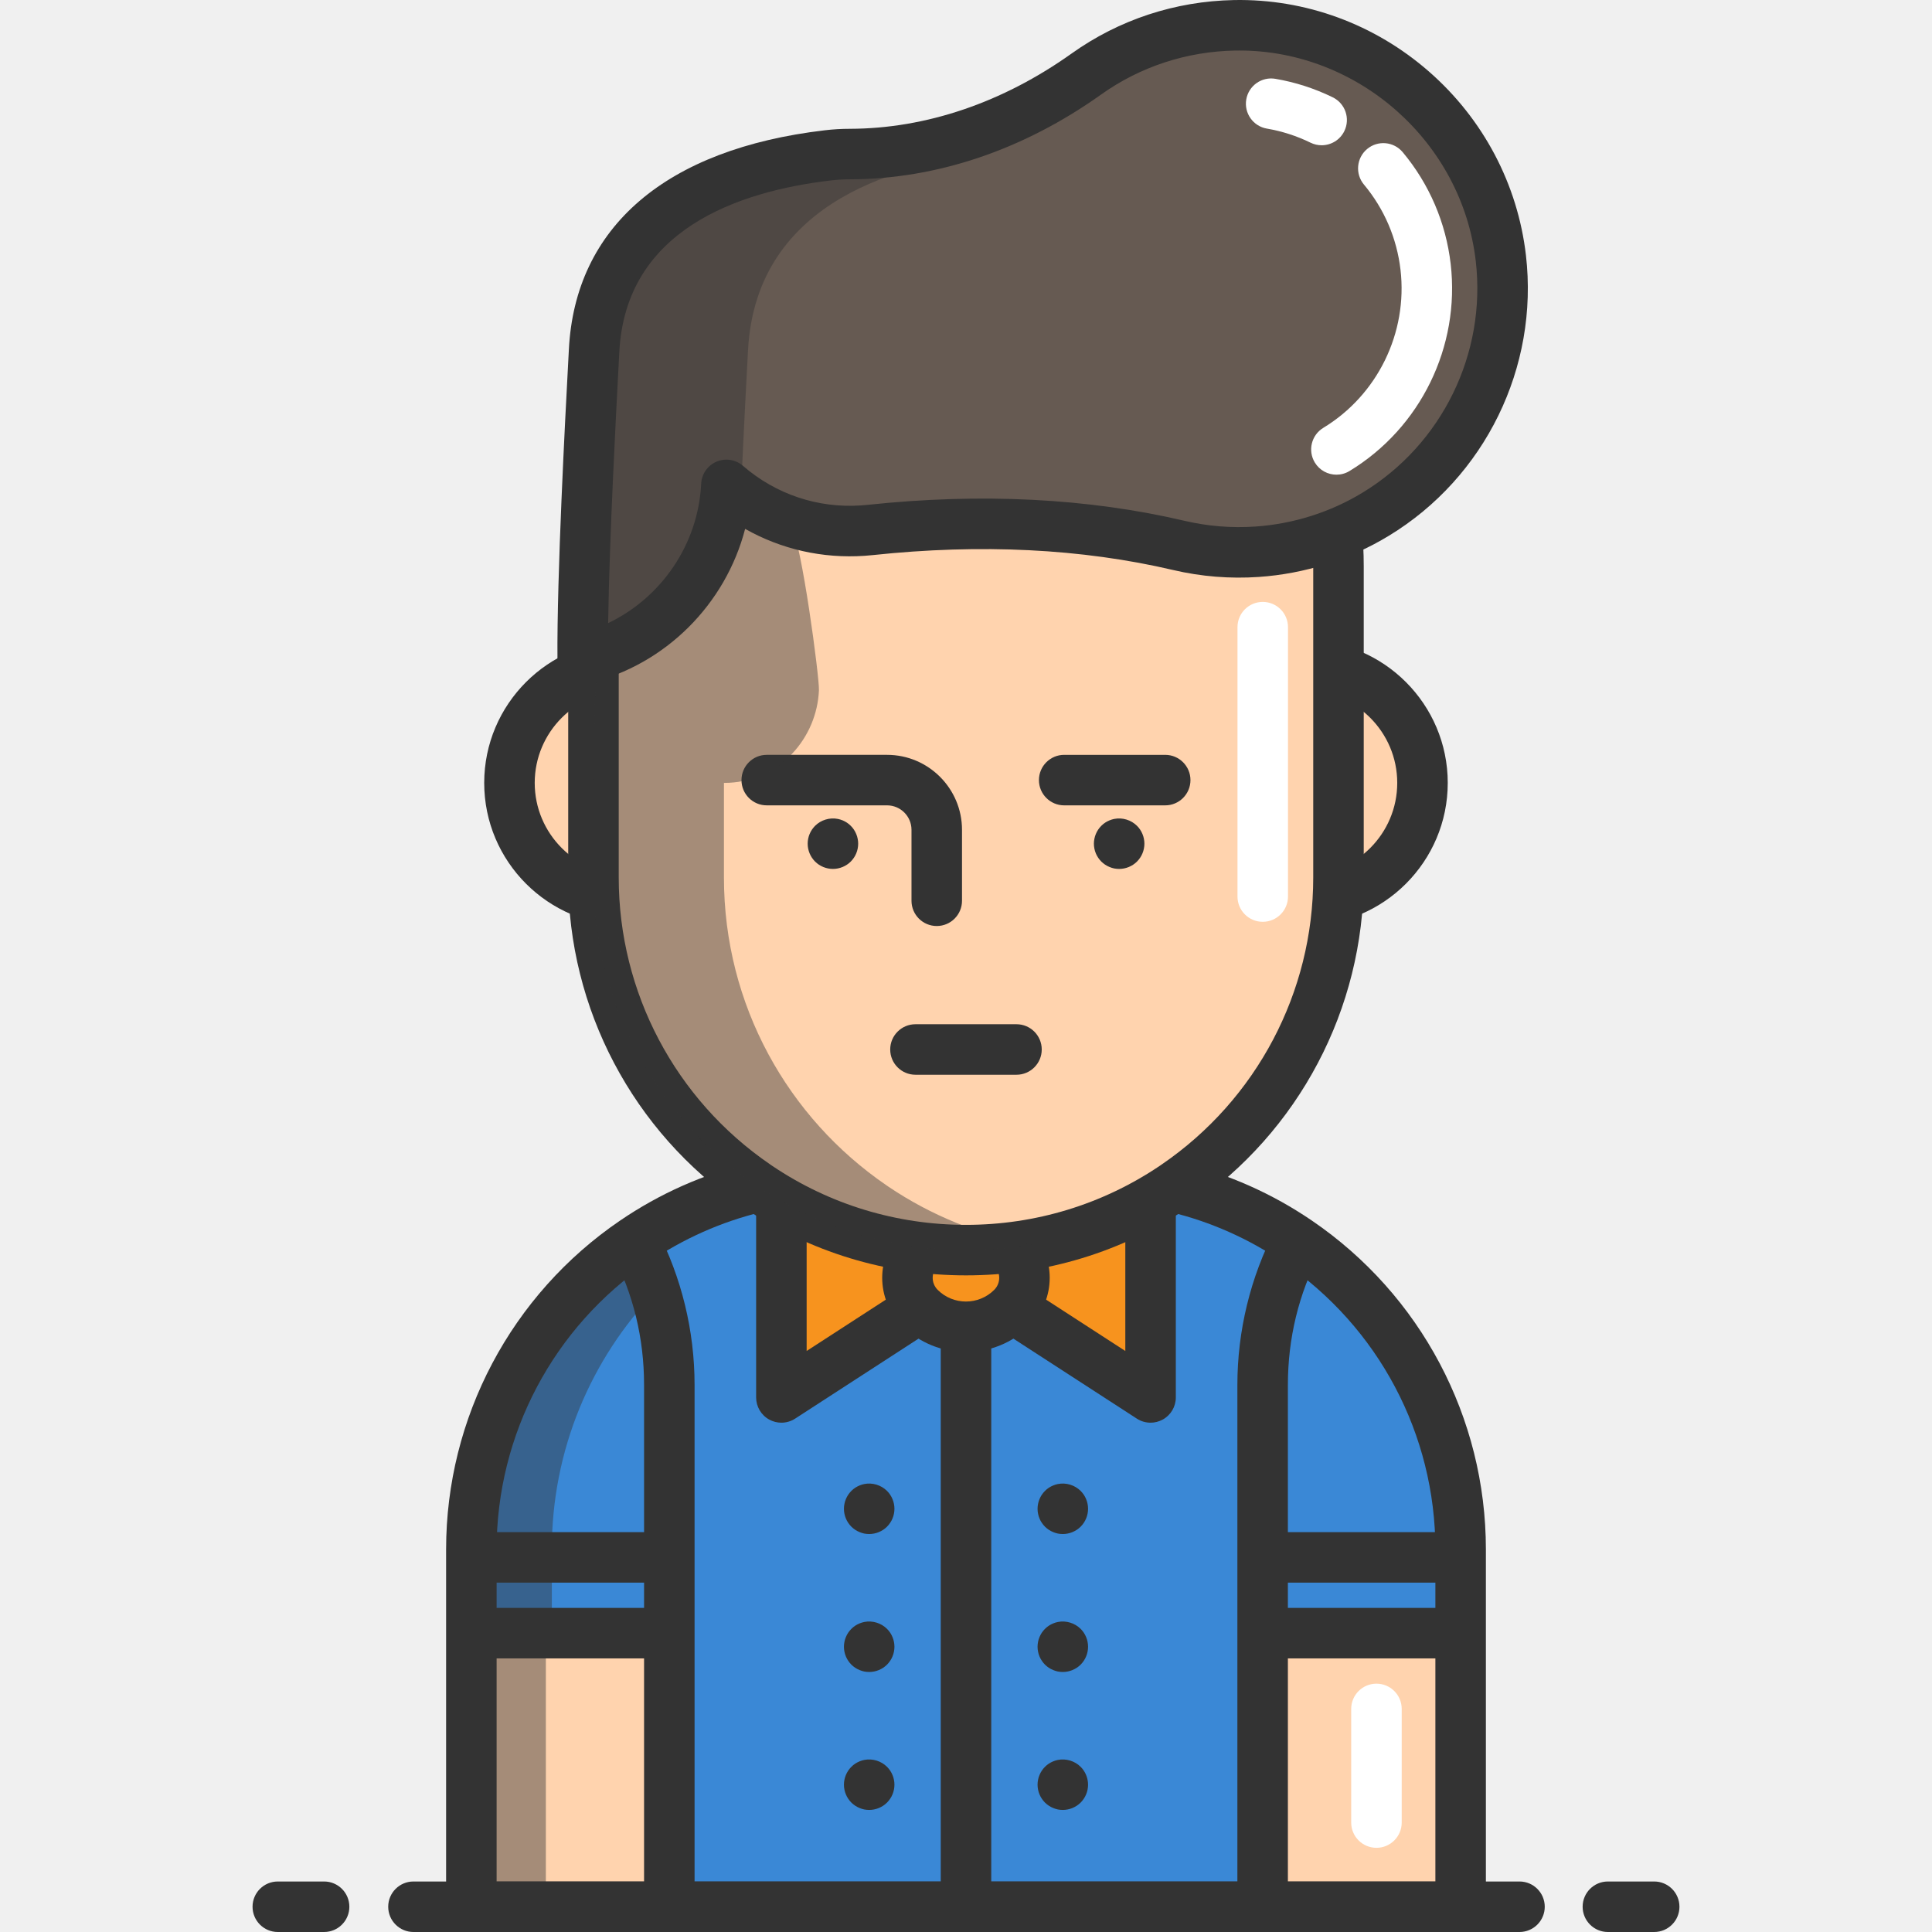
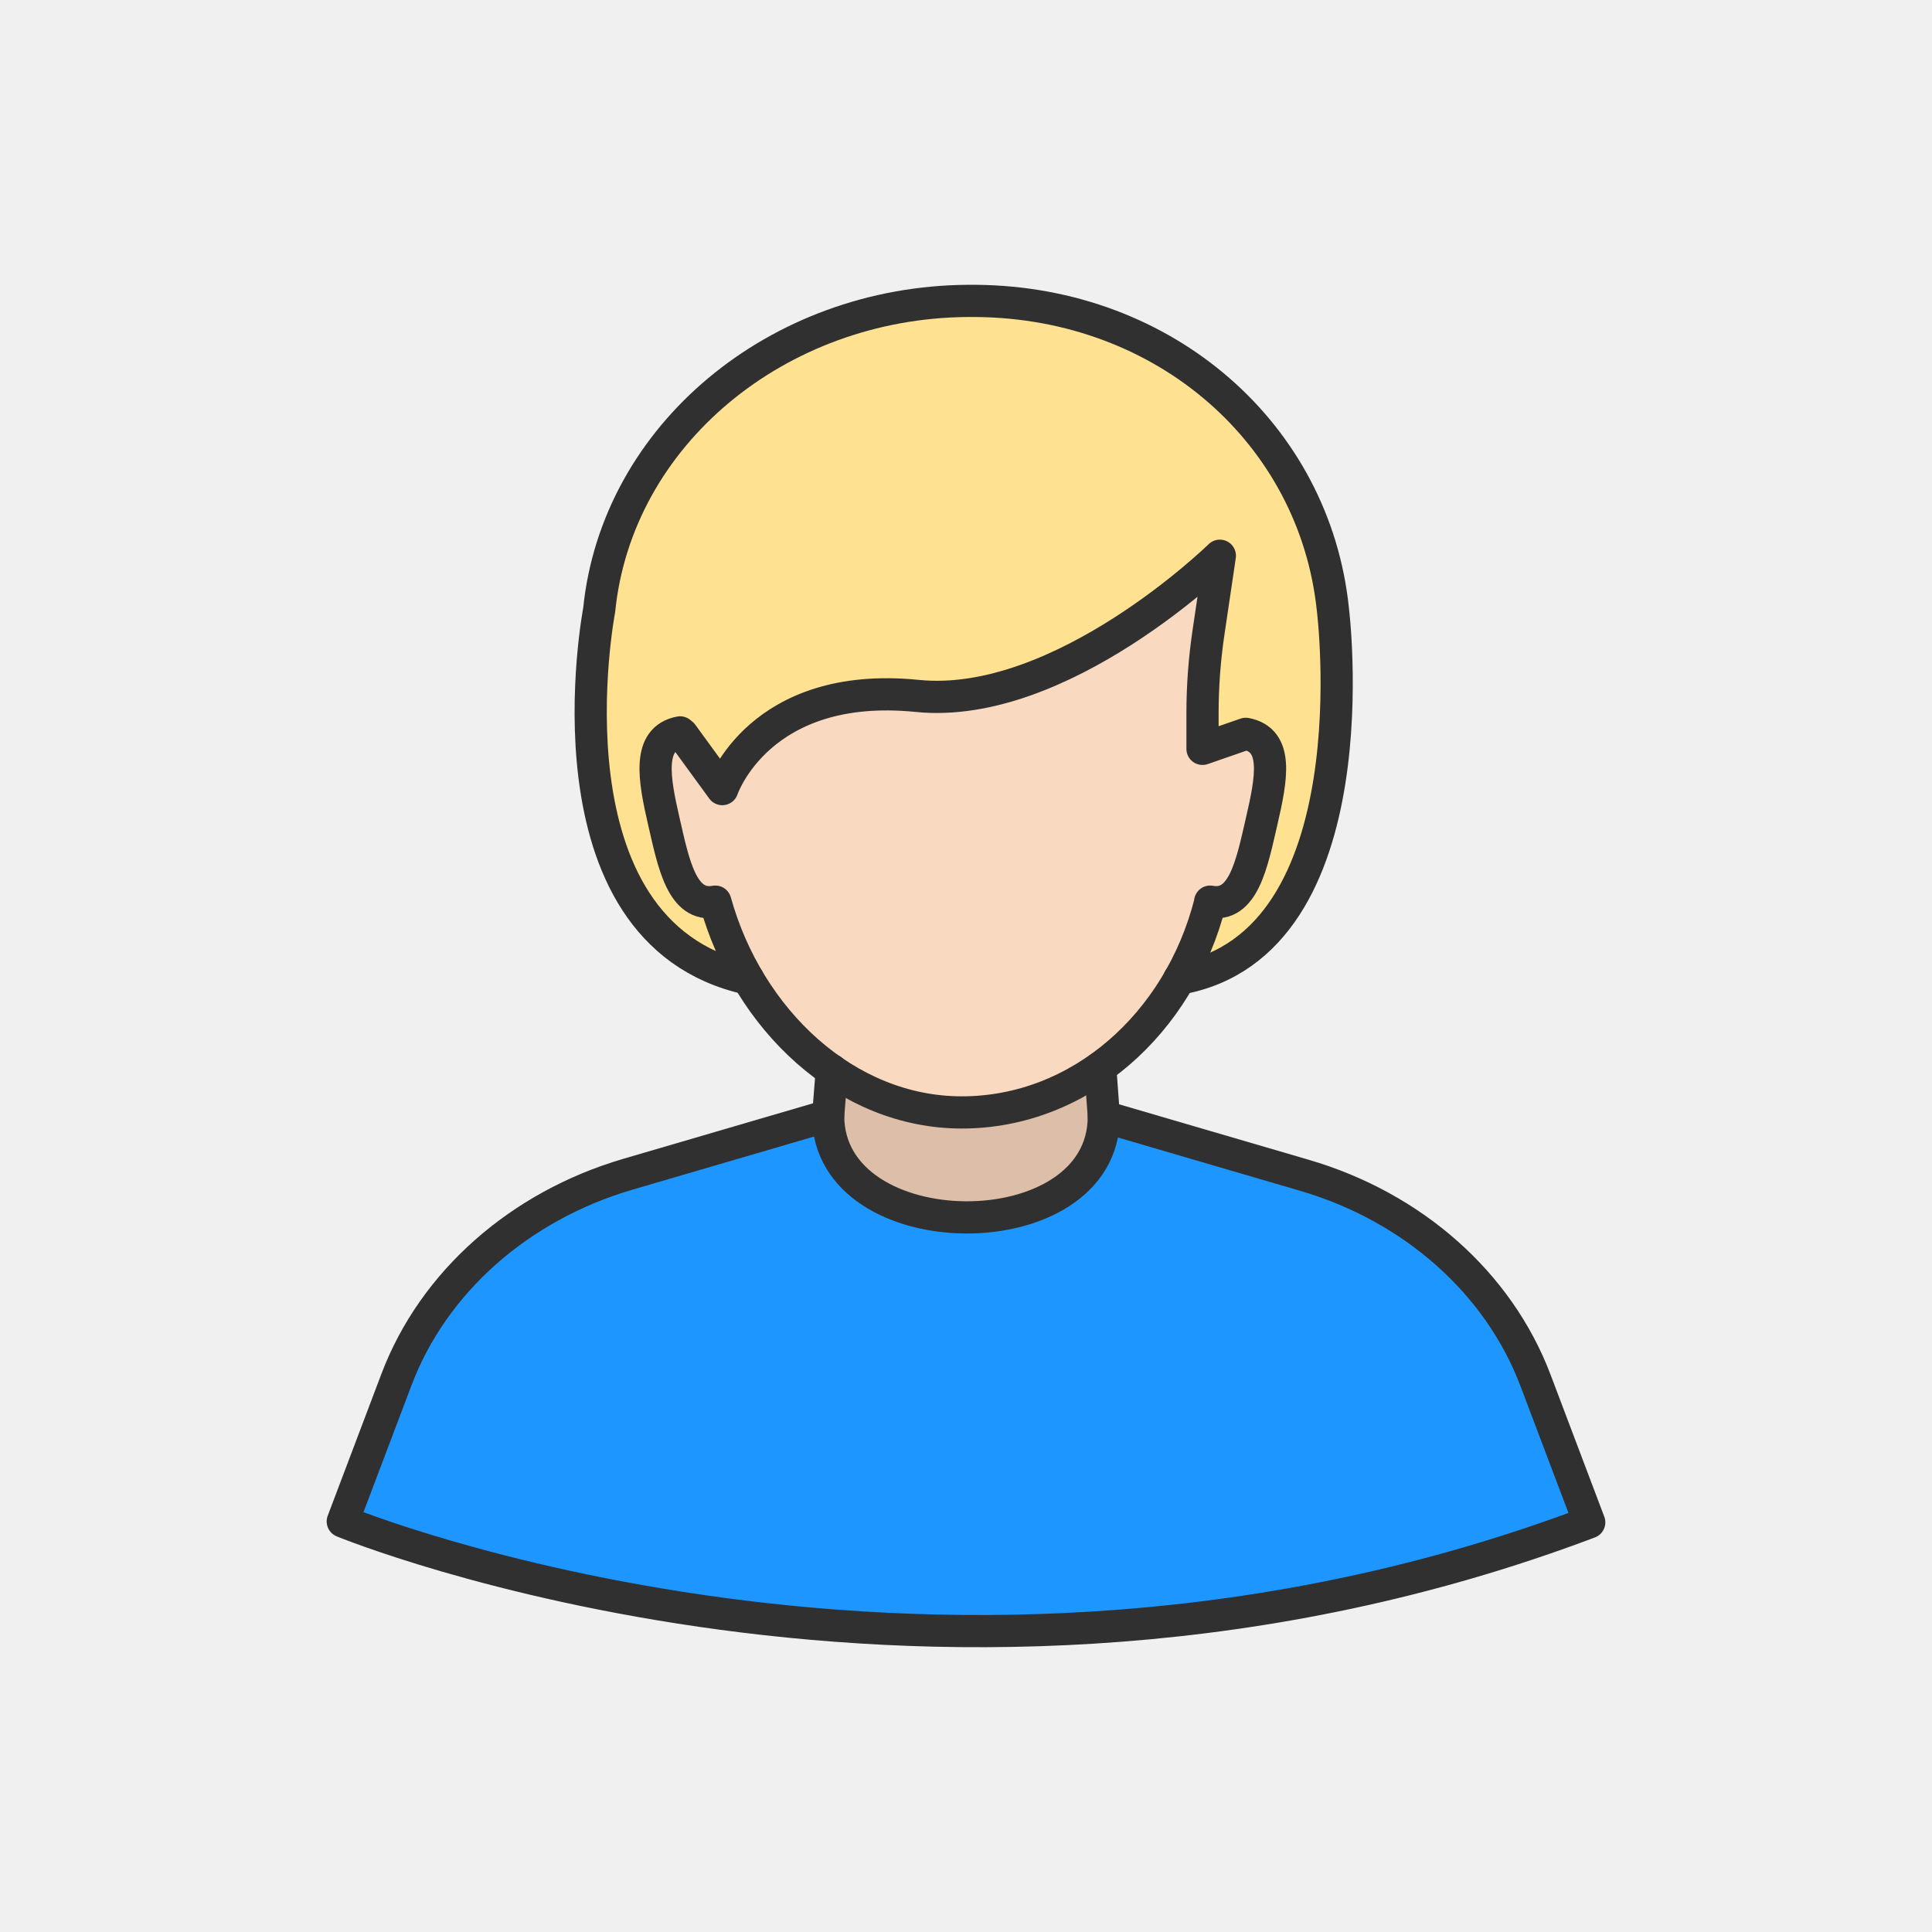
- <svg xmlns="http://www.w3.org/2000/svg" version="1.1" id="Layer_1" x="0px" y="0px" viewBox="0 0 459.001 459.001" style="enable-background:new 0 0 459.001 459.001;" xml:space="preserve">
-   <g>
-     <path style="fill:#3A88D6;" d="M278.855,281.971c0.19,0.05,0.39,0.09,0.58,0.14c10.46,2.53,20.19,6.93,28.83,12.81    c23.39,15.92,38.75,42.77,38.75,73.19v84.89h-47.04h-140.96h-47.03v-84.89c0-30.42,15.35-57.27,38.74-73.19    c8.64-5.88,18.37-10.28,28.83-12.81c0.19-0.05,0.39-0.09,0.58-0.14" />
-     <path style="fill:#FFD3AE;" d="M159.015,329.001v124h-47.03v-84.89c0-30.42,15.35-57.27,38.74-73.19    C156.025,305.121,159.015,316.711,159.015,329.001z" />
-     <path style="fill:#FFD3AE;" d="M347.015,368.111v84.89h-47.04v-124c0-12.29,2.99-23.88,8.29-34.08    C331.655,310.841,347.015,337.691,347.015,368.111z" />
-     <path style="fill:#3A88D6;" d="M347.015,368.111v19.89h-45.7h-1.34v-59c0-12.29,2.99-23.88,8.29-34.08    C331.655,310.841,347.015,337.691,347.015,368.111z" />
-     <path style="fill:#3A88D6;" d="M159.015,329.001v59h-47.03v-19.89c0-30.42,15.35-57.27,38.74-73.19    C156.025,305.121,159.015,316.711,159.015,329.001z" />
-     <path style="fill:#333333;" d="M305.975,453.001h-12v-124c0-12.816,3.101-25.558,8.966-36.846l10.648,5.533    c-5.053,9.724-7.614,20.259-7.614,31.313V453.001z" />
-     <rect x="301.315" y="382.001" style="fill:#333333;" width="47.03" height="12" />
-     <path style="fill:#FFFFFF;" d="M327.015,439.001c-3.313,0-6-2.687-6-6v-27c0-3.313,2.687-6,6-6s6,2.687,6,6v27    C333.015,436.315,330.328,439.001,327.015,439.001z" />
+ <svg xmlns="http://www.w3.org/2000/svg" style="enable-background:new 0 0 48 48;" version="1.1" viewBox="0 0 48 48" xml:space="preserve">
+   <g id="Icons">
    <g>
-       <path style="opacity:0.44;fill:#333333;enable-background:new    ;" d="M155.665,306.921c-15.21,15.89-24.56,37.45-24.56,61.19     v19.89h-19.12v-19.89c0-30.42,15.35-57.27,38.74-73.19C152.705,298.741,154.365,302.751,155.665,306.921z" />
-       <rect x="113.052" y="388.001" style="opacity:0.44;fill:#333333;enable-background:new    ;" width="16.63" height="65" />
-     </g>
-     <path style="fill:#333333;" d="M347.015,459.001h-235.03c-3.313,0-6-2.686-6-6v-84.89c0-31.306,15.463-60.521,41.364-78.15    c9.417-6.408,19.764-11.008,30.753-13.672c0.13-0.033,0.263-0.064,0.396-0.095l0.124-0.029l3.032,11.611    c-0.151,0.04-0.306,0.076-0.461,0.112l-0.124,0.029c-0.02,0.004-0.084,0.021-0.103,0.026c-9.597,2.321-18.636,6.338-26.865,11.938    c-22.615,15.392-36.116,40.898-36.116,68.229v78.891h223.03v-78.89c0-27.327-13.505-52.833-36.126-68.23    c-8.229-5.6-17.267-9.617-26.865-11.938c-0.038-0.01-0.076-0.019-0.114-0.029l-0.113-0.026c-0.154-0.036-0.309-0.072-0.46-0.111    l3.037-11.609l-1.519,5.805l1.513-5.806l0.121,0.028c0.135,0.031,0.269,0.063,0.4,0.096c10.991,2.664,21.337,7.264,30.752,13.671    c25.907,17.634,41.374,46.849,41.374,78.15v84.889C353.015,456.315,350.328,459.001,347.015,459.001z" />
-     <path style="fill:#333333;" d="M165.015,453.001h-12v-124c0-11.054-2.562-21.59-7.614-31.313l10.648-5.533    c5.865,11.289,8.966,24.03,8.966,36.846V453.001z" />
-     <rect x="111.984" y="382.001" style="fill:#333333;" width="47.03" height="12" />
-     <rect x="301.315" y="364.001" style="fill:#333333;" width="47.03" height="12" />
-     <rect x="111.984" y="364.001" style="fill:#333333;" width="47.03" height="12" />
-     <g>
-       <path style="fill:#333333;" d="M361,459.001H98.23c-3.313,0-6-2.687-6-6s2.687-6,6-6H361c3.313,0,6,2.687,6,6     S364.314,459.001,361,459.001z" />
-       <path style="fill:#333333;" d="M393,459.001h-11c-3.313,0-6-2.687-6-6s2.687-6,6-6h11c3.313,0,6,2.687,6,6     S396.314,459.001,393,459.001z" />
-       <path style="fill:#333333;" d="M77,459.001H66c-3.313,0-6-2.687-6-6s2.687-6,6-6h11c3.313,0,6,2.687,6,6     S80.314,459.001,77,459.001z" />
-     </g>
-     <g id="XMLID_15_">
-       <g>
-         <polygon style="fill:#F7931E;" points="247.56,303.571 240.45,310.681 229.49,321.641 218.53,310.681 211.42,303.571       218.53,296.461 229.49,285.501 240.45,296.461    " />
-         <polygon style="fill:#F7931E;" points="273.35,275.141 273.35,332.001 240.45,310.681 247.56,303.571 240.45,296.461    " />
-         <polygon style="fill:#F7931E;" points="218.53,296.461 211.42,303.571 218.53,310.681 185.64,332.001 185.64,275.141    " />
-       </g>
-       <g>
-         <path style="fill:#333333;" d="M229.49,321.211c-5.506,0-11.012-2.096-15.203-6.286c-6.261-6.26-6.261-16.446,0-22.706      l10.961-10.96c2.343-2.343,6.144-2.343,8.484,0l10.96,10.96c6.261,6.26,6.261,16.446,0,22.706l0,0      C240.501,319.115,234.995,321.211,229.49,321.211z M229.49,293.986l-6.719,6.718c-1.581,1.581-1.581,4.154,0,5.735      c3.706,3.704,9.732,3.704,13.437,0c1.581-1.581,1.581-4.153,0-5.734L229.49,293.986z" />
-         <path style="fill:#333333;" d="M185.64,338.001c-0.984,0-1.97-0.242-2.865-0.729c-1.932-1.05-3.135-3.073-3.135-5.271v-56.86      c0-2.199,1.203-4.222,3.135-5.271c1.932-1.05,4.283-0.959,6.129,0.237l32.89,21.32l-6.527,10.069l-23.627-15.315v34.781      l23.626-15.315l6.527,10.069l-32.89,21.32C187.913,337.677,186.777,338.001,185.64,338.001z" />
-         <path style="fill:#333333;" d="M273.35,338.001c-1.138,0-2.273-0.323-3.263-0.965l-32.899-21.32l6.525-10.07l23.637,15.317      v-34.784l-23.637,15.317l-6.525-10.07l32.899-21.32c1.846-1.197,4.198-1.286,6.128-0.236c1.932,1.05,3.135,3.073,3.135,5.271      v56.86c0,2.199-1.203,4.221-3.135,5.271C275.319,337.759,274.334,338.001,273.35,338.001z" />
-       </g>
-     </g>
-     <g>
-       <g>
-         <circle style="fill:#FFD3AE;" cx="148.927" cy="186.001" r="27.89" />
-         <circle style="fill:#FFD3AE;" cx="310.062" cy="186.001" r="27.89" />
-       </g>
-       <g>
-         <path style="fill:#333333;" d="M148.927,219.891c-18.687,0-33.89-15.203-33.89-33.89s15.203-33.89,33.89-33.89      c18.688,0,33.891,15.203,33.891,33.89S167.614,219.891,148.927,219.891z M148.927,164.111c-12.07,0-21.89,9.82-21.89,21.89      s9.819,21.89,21.89,21.89s21.891-9.82,21.891-21.89S160.997,164.111,148.927,164.111z" />
-         <path style="fill:#333333;" d="M310.063,219.891c-18.688,0-33.891-15.203-33.891-33.89s15.203-33.89,33.891-33.89      c18.687,0,33.89,15.203,33.89,33.89S328.749,219.891,310.063,219.891z M310.063,164.111c-12.07,0-21.891,9.82-21.891,21.89      s9.82,21.89,21.891,21.89s21.89-9.82,21.89-21.89S322.133,164.111,310.063,164.111z" />
-       </g>
-     </g>
-     <path style="fill:#FFD3AE;" d="M278.855,281.971c-14.1,9.49-31.08,15.03-49.36,15.03s-35.26-5.54-49.36-15.03    c-0.19-0.13-0.39-0.26-0.58-0.4c-23.28-15.94-38.56-42.72-38.56-73.07v-22.5v-51.5c0-48.877,39.623-88.5,88.5-88.5l0,0    c48.877,0,88.5,39.623,88.5,88.5v51.5v22.5c0,30.35-15.28,57.13-38.56,73.07C279.245,281.711,279.045,281.841,278.855,281.971z" />
-     <path style="fill:#333333;" d="M229.495,303.001c-18.881,0-37.107-5.551-52.711-16.052l-0.17-0.116    c-0.174-0.117-0.348-0.236-0.52-0.359c-25.736-17.656-41.1-46.798-41.1-77.973v-74c0-52.107,42.393-94.5,94.5-94.5    s94.5,42.393,94.5,94.5v74c0,31.172-15.362,60.313-41.097,77.97c-0.173,0.125-0.35,0.245-0.524,0.363l-0.13,0.088    c-0.014,0.009-0.026,0.018-0.039,0.027C266.602,297.45,248.375,303.001,229.495,303.001z M229.495,52.001    c-45.49,0-82.5,37.009-82.5,82.5v74c0,27.241,13.439,52.707,35.949,68.119c0.057,0.039,0.111,0.078,0.167,0.118    c0.07,0.052,0.145,0.1,0.217,0.149l0.196,0.133C197.1,286.157,213.009,291,229.495,291c16.484,0,32.395-4.844,46.009-14.007    l0.363-0.247c0.052-0.038,0.124-0.09,0.178-0.126c22.511-15.413,35.95-40.878,35.95-68.119v-74    C311.995,89.01,274.985,52.001,229.495,52.001z" />
-     <g>
-       <path style="fill:#333333;" d="M197.885,206.438c-1.58,0-3.13-0.64-4.24-1.75c-1.12-1.12-1.76-2.67-1.76-4.25s0.64-3.12,1.76-4.24     c1.39-1.39,3.46-2.03,5.41-1.64c0.39,0.08,0.76,0.19,1.13,0.34c0.36,0.15,0.71,0.34,1.03,0.55c0.33,0.22,0.64,0.47,0.91,0.75     c0.28,0.28,0.53,0.58,0.75,0.91s0.4,0.68,0.55,1.04c0.15,0.36,0.27,0.74,0.34,1.12c0.08,0.39,0.12,0.78,0.12,1.17     s-0.04,0.79-0.12,1.18c-0.07,0.38-0.19,0.76-0.34,1.12s-0.33,0.71-0.55,1.03c-0.22,0.33-0.47,0.64-0.75,0.92     C201.015,205.798,199.465,206.438,197.885,206.438z" />
-       <path style="fill:#333333;" d="M265.885,206.438c-0.39,0-0.79-0.04-1.17-0.11c-0.38-0.08-0.76-0.2-1.12-0.35     c-0.37-0.15-0.71-0.33-1.04-0.55c-0.33-0.22-0.64-0.47-0.91-0.74c-0.28-0.28-0.53-0.59-0.75-0.92c-0.22-0.32-0.4-0.67-0.55-1.03     s-0.27-0.74-0.34-1.12c-0.08-0.39-0.12-0.79-0.12-1.18s0.04-0.78,0.12-1.17c0.07-0.38,0.19-0.76,0.34-1.12s0.33-0.71,0.55-1.04     c0.22-0.33,0.47-0.63,0.75-0.91c0.27-0.28,0.58-0.53,0.91-0.75c0.33-0.21,0.67-0.4,1.04-0.55c0.36-0.15,0.74-0.26,1.12-0.34     c1.95-0.39,4.02,0.25,5.41,1.64c0.28,0.28,0.53,0.58,0.75,0.91s0.4,0.68,0.55,1.04s0.27,0.74,0.34,1.12     c0.08,0.39,0.12,0.78,0.12,1.17s-0.04,0.79-0.12,1.18c-0.07,0.38-0.19,0.76-0.34,1.12s-0.33,0.71-0.55,1.03     c-0.22,0.33-0.47,0.64-0.75,0.92C269.015,205.798,267.465,206.438,265.885,206.438z" />
-     </g>
-     <g>
-       <path style="fill:#333333;" d="M222.552,220.001c-3.313,0-6-2.687-6-6v-16.857c0-3.204-2.606-5.81-5.811-5.81h-28.58     c-3.313,0-6-2.687-6-6s2.687-6,6-6h28.58c9.82,0,17.811,7.989,17.811,17.81v16.857     C228.552,217.315,225.865,220.001,222.552,220.001z" />
-       <path style="fill:#333333;" d="M276.828,191.335h-24c-3.313,0-6-2.687-6-6s2.687-6,6-6h24c3.313,0,6,2.687,6,6     S280.142,191.335,276.828,191.335z" />
-     </g>
-     <g>
-       <path style="fill:#333333;" d="M241.495,255.335h-24c-3.313,0-6-2.687-6-6s2.687-6,6-6h24c3.313,0,6,2.687,6,6     S244.809,255.335,241.495,255.335z" />
-     </g>
-     <path style="opacity:0.44;fill:#333333;enable-background:new    ;" d="M211.135,281.971c10.02,6.74,21.5,11.49,33.86,13.68    c-5.03,0.89-10.21,1.35-15.5,1.35c-18.28,0-35.26-5.54-49.36-15.03c-0.19-0.13-0.39-0.26-0.58-0.4    c-23.28-15.94-38.56-42.72-38.56-73.07v-22.5c0-139,54.89-137.301,54.89-134.411l-10.384,15.807    c-15.364,23.387-11.848,34.546,2.499,57.604c2.423,3.895,6.693,35.922,6.562,38.994c-0.483,11.29-9.201,21.36-21.338,21.975    c-0.407,0.021-0.817,0.031-1.229,0.031v22.5c0,30.35,15.28,57.13,38.56,73.07C210.745,281.711,210.945,281.841,211.135,281.971z" />
-     <g>
-       <path style="fill:#665A52;" d="M172.58,115.202c-0.96,19.87-14.99,36.68-34.14,41.31c-0.17-22.1,2.39-66.91,2.7-73.1     c1.82-36.86,38.49-44.5,55.51-46.5c1.77-0.21,3.52-0.31,5.24-0.31c20.27-0.04,39.71-7.26,56.21-19.02     c9.89-7.05,21.98-11.31,35.17-11.57c32.02-0.61,59.61,23.52,63.3,55.32c2.94,25.35-9.56,48.59-29.73,60.83     c-8.27,5.04-17.85,8.21-28.17,8.92c-6.41,0.44-12.65-0.11-18.59-1.5c-24.02-5.63-48.82-6.28-73.36-3.67     c-0.57,0.06-1.14,0.11-1.72,0.15C192.7,126.902,181.22,122.692,172.58,115.202z" />
-     </g>
-     <g style="opacity:0.44;">
-       <path style="fill:#333333;" d="M177.708,83.413c1.82-36.86,38.49-44.5,55.51-46.5c1.77-0.21-11.058-0.35-31.328-0.31     c-1.72,0-3.47,0.1-5.24,0.31c-17.02,2-53.69,9.64-55.51,46.5c-0.31,6.19-2.87,51-2.7,73.1c19.15-4.63,33.18-21.44,34.14-41.31     c1.098,0.952,2.243,1.849,3.428,2.692C176.706,101.557,177.539,86.777,177.708,83.413z" />
-     </g>
-     <path style="fill:#333333;" d="M138.44,162.512c-1.325,0-2.627-0.439-3.692-1.271c-1.443-1.127-2.293-2.852-2.308-4.683    c-0.152-19.837,1.866-57.648,2.53-70.073c0.082-1.54,0.144-2.691,0.178-3.373c1.441-29.196,23.035-47.721,60.802-52.159    c1.962-0.233,3.963-0.351,5.94-0.351c18.105-0.036,36.342-6.228,52.728-17.906c11.254-8.022,24.579-12.408,38.534-12.683    c16.998-0.327,33.438,5.71,46.34,16.988c12.899,11.275,21.08,26.773,23.037,43.64c3.086,26.607-9.701,52.769-32.577,66.651    c-9.257,5.641-19.936,9.023-30.87,9.776c-6.849,0.471-13.699-0.083-20.369-1.644c-21.686-5.083-45.694-6.275-71.358-3.546    c-0.648,0.068-1.289,0.125-1.941,0.17c-10.027,0.685-19.823-1.558-28.387-6.398c-4.627,17.83-18.835,32.259-37.177,36.694    C139.383,162.457,138.91,162.512,138.44,162.512z M294.437,12.001c-0.352,0-0.7,0.003-1.053,0.01    c-11.524,0.227-22.523,3.843-31.802,10.457c-18.424,13.131-39.061,20.094-59.681,20.134c-1.519,0-3.044,0.09-4.545,0.268    c-22.124,2.6-48.79,11.794-50.224,40.838c-0.035,0.693-0.098,1.859-0.181,3.417c-0.572,10.728-2.163,40.52-2.47,60.909    c12.662-6.037,21.41-18.747,22.104-33.121c0.111-2.294,1.521-4.324,3.634-5.227c2.114-0.903,4.554-0.521,6.29,0.983    c7.809,6.77,17.793,10.111,28.08,9.407c0.504-0.035,1.002-0.079,1.501-0.131c27.001-2.872,52.357-1.595,75.357,3.795    c5.504,1.288,11.159,1.744,16.81,1.356c9.023-0.621,17.827-3.407,25.459-8.058c18.887-11.461,29.438-33.054,26.892-55.015    C347.333,33.782,322.765,12.001,294.437,12.001z" />
-     <path style="fill:#FFFFFF;" d="M317.508,112.775c-2.028,0-4.007-1.028-5.135-2.888c-1.72-2.833-0.816-6.523,2.016-8.242    c12.881-7.817,20.08-22.554,18.342-37.546c-0.869-7.483-3.873-14.486-8.688-20.25c-2.124-2.543-1.784-6.327,0.759-8.451    c2.545-2.124,6.326-1.784,8.452,0.759c6.316,7.563,10.257,16.747,11.396,26.559c2.277,19.638-7.157,38.945-24.035,49.188    C319.642,112.494,318.568,112.775,317.508,112.775z" />
-     <path style="fill:#FFFFFF;" d="M313.989,34.511c-0.884,0-1.782-0.197-2.631-0.611c-3.282-1.605-6.771-2.731-10.371-3.347    c-3.267-0.559-5.461-3.66-4.902-6.926c0.558-3.266,3.656-5.461,6.926-4.902c4.728,0.809,9.31,2.287,13.619,4.395    c2.977,1.456,4.21,5.049,2.754,8.026C318.344,33.274,316.21,34.511,313.989,34.511z" />
-     <polygon style="fill:#333333;" points="178.58,115.203 166.58,115.203 178.58,115.193  " />
-     <path style="fill:#FFFFFF;" d="M300,219.001c-3.313,0-6-2.687-6-6v-64c0-3.313,2.687-6,6-6s6,2.687,6,6v64    C306,216.315,303.314,219.001,300,219.001z" />
-     <rect x="223.5" y="315.001" style="fill:#333333;" width="12" height="138" />
-     <g>
-       <g>
-         <g>
-           <path style="fill:#333333;" d="M252.5,364.452c-0.39,0-0.79-0.04-1.17-0.11c-0.38-0.08-0.76-0.2-1.12-0.35       c-0.37-0.15-0.71-0.33-1.04-0.55c-0.33-0.22-0.64-0.47-0.91-0.74c-0.28-0.28-0.53-0.59-0.75-0.92c-0.22-0.32-0.4-0.67-0.55-1.03       c-0.15-0.36-0.27-0.74-0.34-1.12c-0.08-0.39-0.12-0.79-0.12-1.18c0-0.39,0.04-0.78,0.12-1.17c0.07-0.38,0.19-0.76,0.34-1.12       s0.33-0.71,0.55-1.04c0.22-0.33,0.47-0.63,0.75-0.91c0.27-0.28,0.58-0.53,0.91-0.75c0.33-0.21,0.67-0.4,1.04-0.55       c0.36-0.15,0.74-0.26,1.12-0.34c1.95-0.39,4.02,0.25,5.41,1.64c0.28,0.28,0.53,0.58,0.75,0.91c0.22,0.33,0.4,0.68,0.55,1.04       c0.15,0.36,0.27,0.74,0.34,1.12c0.08,0.39,0.12,0.78,0.12,1.17s-0.04,0.79-0.12,1.18c-0.07,0.38-0.19,0.76-0.34,1.12       s-0.33,0.71-0.55,1.03c-0.22,0.33-0.47,0.64-0.75,0.92C255.63,363.812,254.08,364.452,252.5,364.452z" />
-         </g>
-         <g>
-           <path style="fill:#333333;" d="M252.5,430.001c-0.39,0-0.79-0.04-1.17-0.11c-0.38-0.08-0.76-0.2-1.12-0.35       c-0.37-0.15-0.71-0.33-1.04-0.55c-0.33-0.22-0.64-0.47-0.91-0.74c-0.28-0.28-0.53-0.59-0.75-0.92c-0.22-0.32-0.4-0.67-0.55-1.03       c-0.15-0.36-0.27-0.74-0.34-1.12c-0.08-0.39-0.12-0.79-0.12-1.18c0-0.39,0.04-0.78,0.12-1.17c0.07-0.38,0.19-0.76,0.34-1.12       s0.33-0.71,0.55-1.04c0.22-0.33,0.47-0.63,0.75-0.91c0.27-0.28,0.58-0.53,0.91-0.75c0.33-0.21,0.67-0.4,1.04-0.55       c0.36-0.15,0.74-0.26,1.12-0.34c1.95-0.39,4.02,0.25,5.41,1.64c0.28,0.28,0.53,0.58,0.75,0.91c0.22,0.33,0.4,0.68,0.55,1.04       c0.15,0.36,0.27,0.74,0.34,1.12c0.08,0.39,0.12,0.78,0.12,1.17s-0.04,0.79-0.12,1.18c-0.07,0.38-0.19,0.76-0.34,1.12       s-0.33,0.71-0.55,1.03c-0.22,0.33-0.47,0.64-0.75,0.92C255.63,429.361,254.08,430.001,252.5,430.001z" />
-         </g>
-         <g>
-           <path style="fill:#333333;" d="M252.5,397.227c-0.39,0-0.79-0.04-1.17-0.11c-0.38-0.08-0.76-0.2-1.12-0.35       c-0.37-0.15-0.71-0.33-1.04-0.55c-0.33-0.22-0.64-0.47-0.91-0.74c-0.28-0.28-0.53-0.59-0.75-0.92c-0.22-0.32-0.4-0.67-0.55-1.03       c-0.15-0.36-0.27-0.74-0.34-1.12c-0.08-0.39-0.12-0.79-0.12-1.18c0-0.39,0.04-0.78,0.12-1.17c0.07-0.38,0.19-0.76,0.34-1.12       s0.33-0.71,0.55-1.04c0.22-0.33,0.47-0.63,0.75-0.91c0.27-0.28,0.58-0.53,0.91-0.75c0.33-0.21,0.67-0.4,1.04-0.55       c0.36-0.15,0.74-0.26,1.12-0.34c1.95-0.39,4.02,0.25,5.41,1.64c0.28,0.28,0.53,0.58,0.75,0.91c0.22,0.33,0.4,0.68,0.55,1.04       c0.15,0.36,0.27,0.74,0.34,1.12c0.08,0.39,0.12,0.78,0.12,1.17s-0.04,0.79-0.12,1.18c-0.07,0.38-0.19,0.76-0.34,1.12       s-0.33,0.71-0.55,1.03c-0.22,0.33-0.47,0.64-0.75,0.92C255.63,396.587,254.08,397.227,252.5,397.227z" />
-         </g>
-       </g>
-       <g>
-         <g>
-           <path style="fill:#333333;" d="M206.5,364.452c-0.39,0-0.79-0.04-1.17-0.11c-0.38-0.08-0.76-0.2-1.12-0.35       c-0.37-0.15-0.71-0.33-1.04-0.55c-0.33-0.22-0.64-0.47-0.91-0.74c-0.28-0.28-0.53-0.59-0.75-0.92c-0.22-0.32-0.4-0.67-0.55-1.03       c-0.15-0.36-0.27-0.74-0.34-1.12c-0.08-0.39-0.12-0.79-0.12-1.18c0-0.39,0.04-0.78,0.12-1.17c0.07-0.38,0.19-0.76,0.34-1.12       s0.33-0.71,0.55-1.04c0.22-0.33,0.47-0.63,0.75-0.91c0.27-0.28,0.58-0.53,0.91-0.75c0.33-0.21,0.67-0.4,1.04-0.55       c0.36-0.15,0.74-0.26,1.12-0.34c1.95-0.39,4.02,0.25,5.41,1.64c0.28,0.28,0.53,0.58,0.75,0.91c0.22,0.33,0.4,0.68,0.55,1.04       c0.15,0.36,0.27,0.74,0.34,1.12c0.08,0.39,0.12,0.78,0.12,1.17s-0.04,0.79-0.12,1.18c-0.07,0.38-0.19,0.76-0.34,1.12       s-0.33,0.71-0.55,1.03c-0.22,0.33-0.47,0.64-0.75,0.92C209.63,363.812,208.08,364.452,206.5,364.452z" />
-         </g>
-         <g>
-           <path style="fill:#333333;" d="M206.5,430.001c-0.39,0-0.79-0.04-1.17-0.11c-0.38-0.08-0.76-0.2-1.12-0.35       c-0.37-0.15-0.71-0.33-1.04-0.55c-0.33-0.22-0.64-0.47-0.91-0.74c-0.28-0.28-0.53-0.59-0.75-0.92c-0.22-0.32-0.4-0.67-0.55-1.03       c-0.15-0.36-0.27-0.74-0.34-1.12c-0.08-0.39-0.12-0.79-0.12-1.18c0-0.39,0.04-0.78,0.12-1.17c0.07-0.38,0.19-0.76,0.34-1.12       s0.33-0.71,0.55-1.04c0.22-0.33,0.47-0.63,0.75-0.91c0.27-0.28,0.58-0.53,0.91-0.75c0.33-0.21,0.67-0.4,1.04-0.55       c0.36-0.15,0.74-0.26,1.12-0.34c1.95-0.39,4.02,0.25,5.41,1.64c0.28,0.28,0.53,0.58,0.75,0.91c0.22,0.33,0.4,0.68,0.55,1.04       c0.15,0.36,0.27,0.74,0.34,1.12c0.08,0.39,0.12,0.78,0.12,1.17s-0.04,0.79-0.12,1.18c-0.07,0.38-0.19,0.76-0.34,1.12       s-0.33,0.71-0.55,1.03c-0.22,0.33-0.47,0.64-0.75,0.92C209.63,429.361,208.08,430.001,206.5,430.001z" />
-         </g>
-         <g>
-           <path style="fill:#333333;" d="M206.5,397.227c-0.39,0-0.79-0.04-1.17-0.11c-0.38-0.08-0.76-0.2-1.12-0.35       c-0.37-0.15-0.71-0.33-1.04-0.55c-0.33-0.22-0.64-0.47-0.91-0.74c-0.28-0.28-0.53-0.59-0.75-0.92c-0.22-0.32-0.4-0.67-0.55-1.03       c-0.15-0.36-0.27-0.74-0.34-1.12c-0.08-0.39-0.12-0.79-0.12-1.18c0-0.39,0.04-0.78,0.12-1.17c0.07-0.38,0.19-0.76,0.34-1.12       s0.33-0.71,0.55-1.04c0.22-0.33,0.47-0.63,0.75-0.91c0.27-0.28,0.58-0.53,0.91-0.75c0.33-0.21,0.67-0.4,1.04-0.55       c0.36-0.15,0.74-0.26,1.12-0.34c1.95-0.39,4.02,0.25,5.41,1.64c0.28,0.28,0.53,0.58,0.75,0.91c0.22,0.33,0.4,0.68,0.55,1.04       c0.15,0.36,0.27,0.74,0.34,1.12c0.08,0.39,0.12,0.78,0.12,1.17s-0.04,0.79-0.12,1.18c-0.07,0.38-0.19,0.76-0.34,1.12       s-0.33,0.71-0.55,1.03c-0.22,0.33-0.47,0.64-0.75,0.92C209.63,396.587,208.08,397.227,206.5,397.227z" />
-         </g>
-       </g>
+       <path d="M20.666,26.588l-0.09,1.13l-4.984,1.458    c-2.69,0.791-4.826,2.679-5.741,5.097L8.516,37.8c0,0,14.84,6.115,30.968,0.023l-1.334-3.526    c-0.915-2.419-3.04-4.306-5.741-5.097l-4.984-1.458l-0.09-1.221" style="fill:#1D97FF;" />
+       <path d="M27.375,27.738c0,3.599-6.75,3.564-6.75-0.03v-1.492h6.75V27.738z" style="fill:#DDBEA8;" />
+       <path d="M29.301,24.314c4.863-0.86,3.813-9.184,3.813-9.184    c-0.453-4.336-4.154-7.612-8.861-7.654c-0.074-0.001-0.148-0.001-0.222-0    c-4.719,0.038-8.707,3.334-9.145,7.683c0,0-1.537,7.996,3.695,9.155" style="fill:#FFE291;" />
+       <path d="M16.948,18.237l0.997,1.368c0,0,0.908-2.712,4.845-2.315    c3.589,0.362,7.517-3.483,7.517-3.483l-0.283,1.911c-0.098,0.663-0.148,1.332-0.148,2.002v0.885    l1.075-0.373c0.829,0.155,0.637,1.121,0.395,2.171c-0.242,1.051-0.451,2.153-1.28,1.998v0.021    c-0.766,3.011-3.239,5.216-6.171,5.216c-2.879,0-5.311-2.309-6.123-5.237    c-0.829,0.155-1.038-0.948-1.28-1.998c-0.242-1.05-0.425-2.052,0.404-2.207L16.948,18.237z" style="fill:#F9D9C0;" />
+       <path d="    M20.666,26.588l-0.09,1.13l-4.984,1.458c-2.69,0.791-4.826,2.679-5.741,5.097L8.516,37.8    c0,0,14.84,6.115,30.968,0.023l-1.334-3.526c-0.915-2.419-3.04-4.306-5.741-5.097l-4.984-1.458    l-0.09-1.221" style="fill:none;stroke:#303030;stroke-width:0.8;stroke-linecap:round;stroke-linejoin:round;stroke-miterlimit:10;" />
+       <path d="    M16.948,18.237l0.997,1.368c0,0,0.908-2.712,4.845-2.315c3.589,0.362,7.517-3.483,7.517-3.483    l-0.283,1.911c-0.098,0.663-0.148,1.332-0.148,2.002v0.885l1.075-0.373    c0.829,0.155,0.637,1.121,0.395,2.171c-0.242,1.051-0.451,2.153-1.28,1.998v0.021    c-0.766,3.011-3.239,5.216-6.171,5.216c-2.879,0-5.311-2.309-6.123-5.237    c-0.829,0.155-1.038-0.948-1.28-1.998c-0.242-1.05-0.425-2.052,0.404-2.207L16.948,18.237z" style="fill:none;stroke:#303030;stroke-width:0.8;stroke-linecap:round;stroke-linejoin:round;stroke-miterlimit:10;" />
+       <path d="    M29.301,24.314c4.863-0.86,3.813-9.184,3.813-9.184c-0.453-4.336-4.154-7.612-8.861-7.654    c-0.074-0.001-0.148-0.001-0.222-0c-4.719,0.038-8.707,3.334-9.145,7.683    c0,0-1.537,7.996,3.695,9.155" style="fill:none;stroke:#303030;stroke-width:0.8;stroke-linecap:round;stroke-linejoin:round;stroke-miterlimit:10;" />
+       <path d="    M20.575,27.719c0,3.346,6.849,3.385,6.849,0.023" style="fill:none;stroke:#303030;stroke-width:0.8;stroke-linecap:round;stroke-linejoin:round;stroke-miterlimit:10;" />
    </g>
  </g>
-   <g>
- 
- </g>
-   <g>
- 
- </g>
-   <g>
- 
- </g>
-   <g>
- 
- </g>
-   <g>
- 
- </g>
-   <g>
- 
- </g>
-   <g>
- 
- </g>
-   <g>
- 
- </g>
-   <g>
- 
- </g>
-   <g>
- 
- </g>
-   <g>
- 
- </g>
-   <g>
- 
- </g>
-   <g>
- 
- </g>
-   <g>
- 
- </g>
-   <g>
- 
- </g>
</svg>
